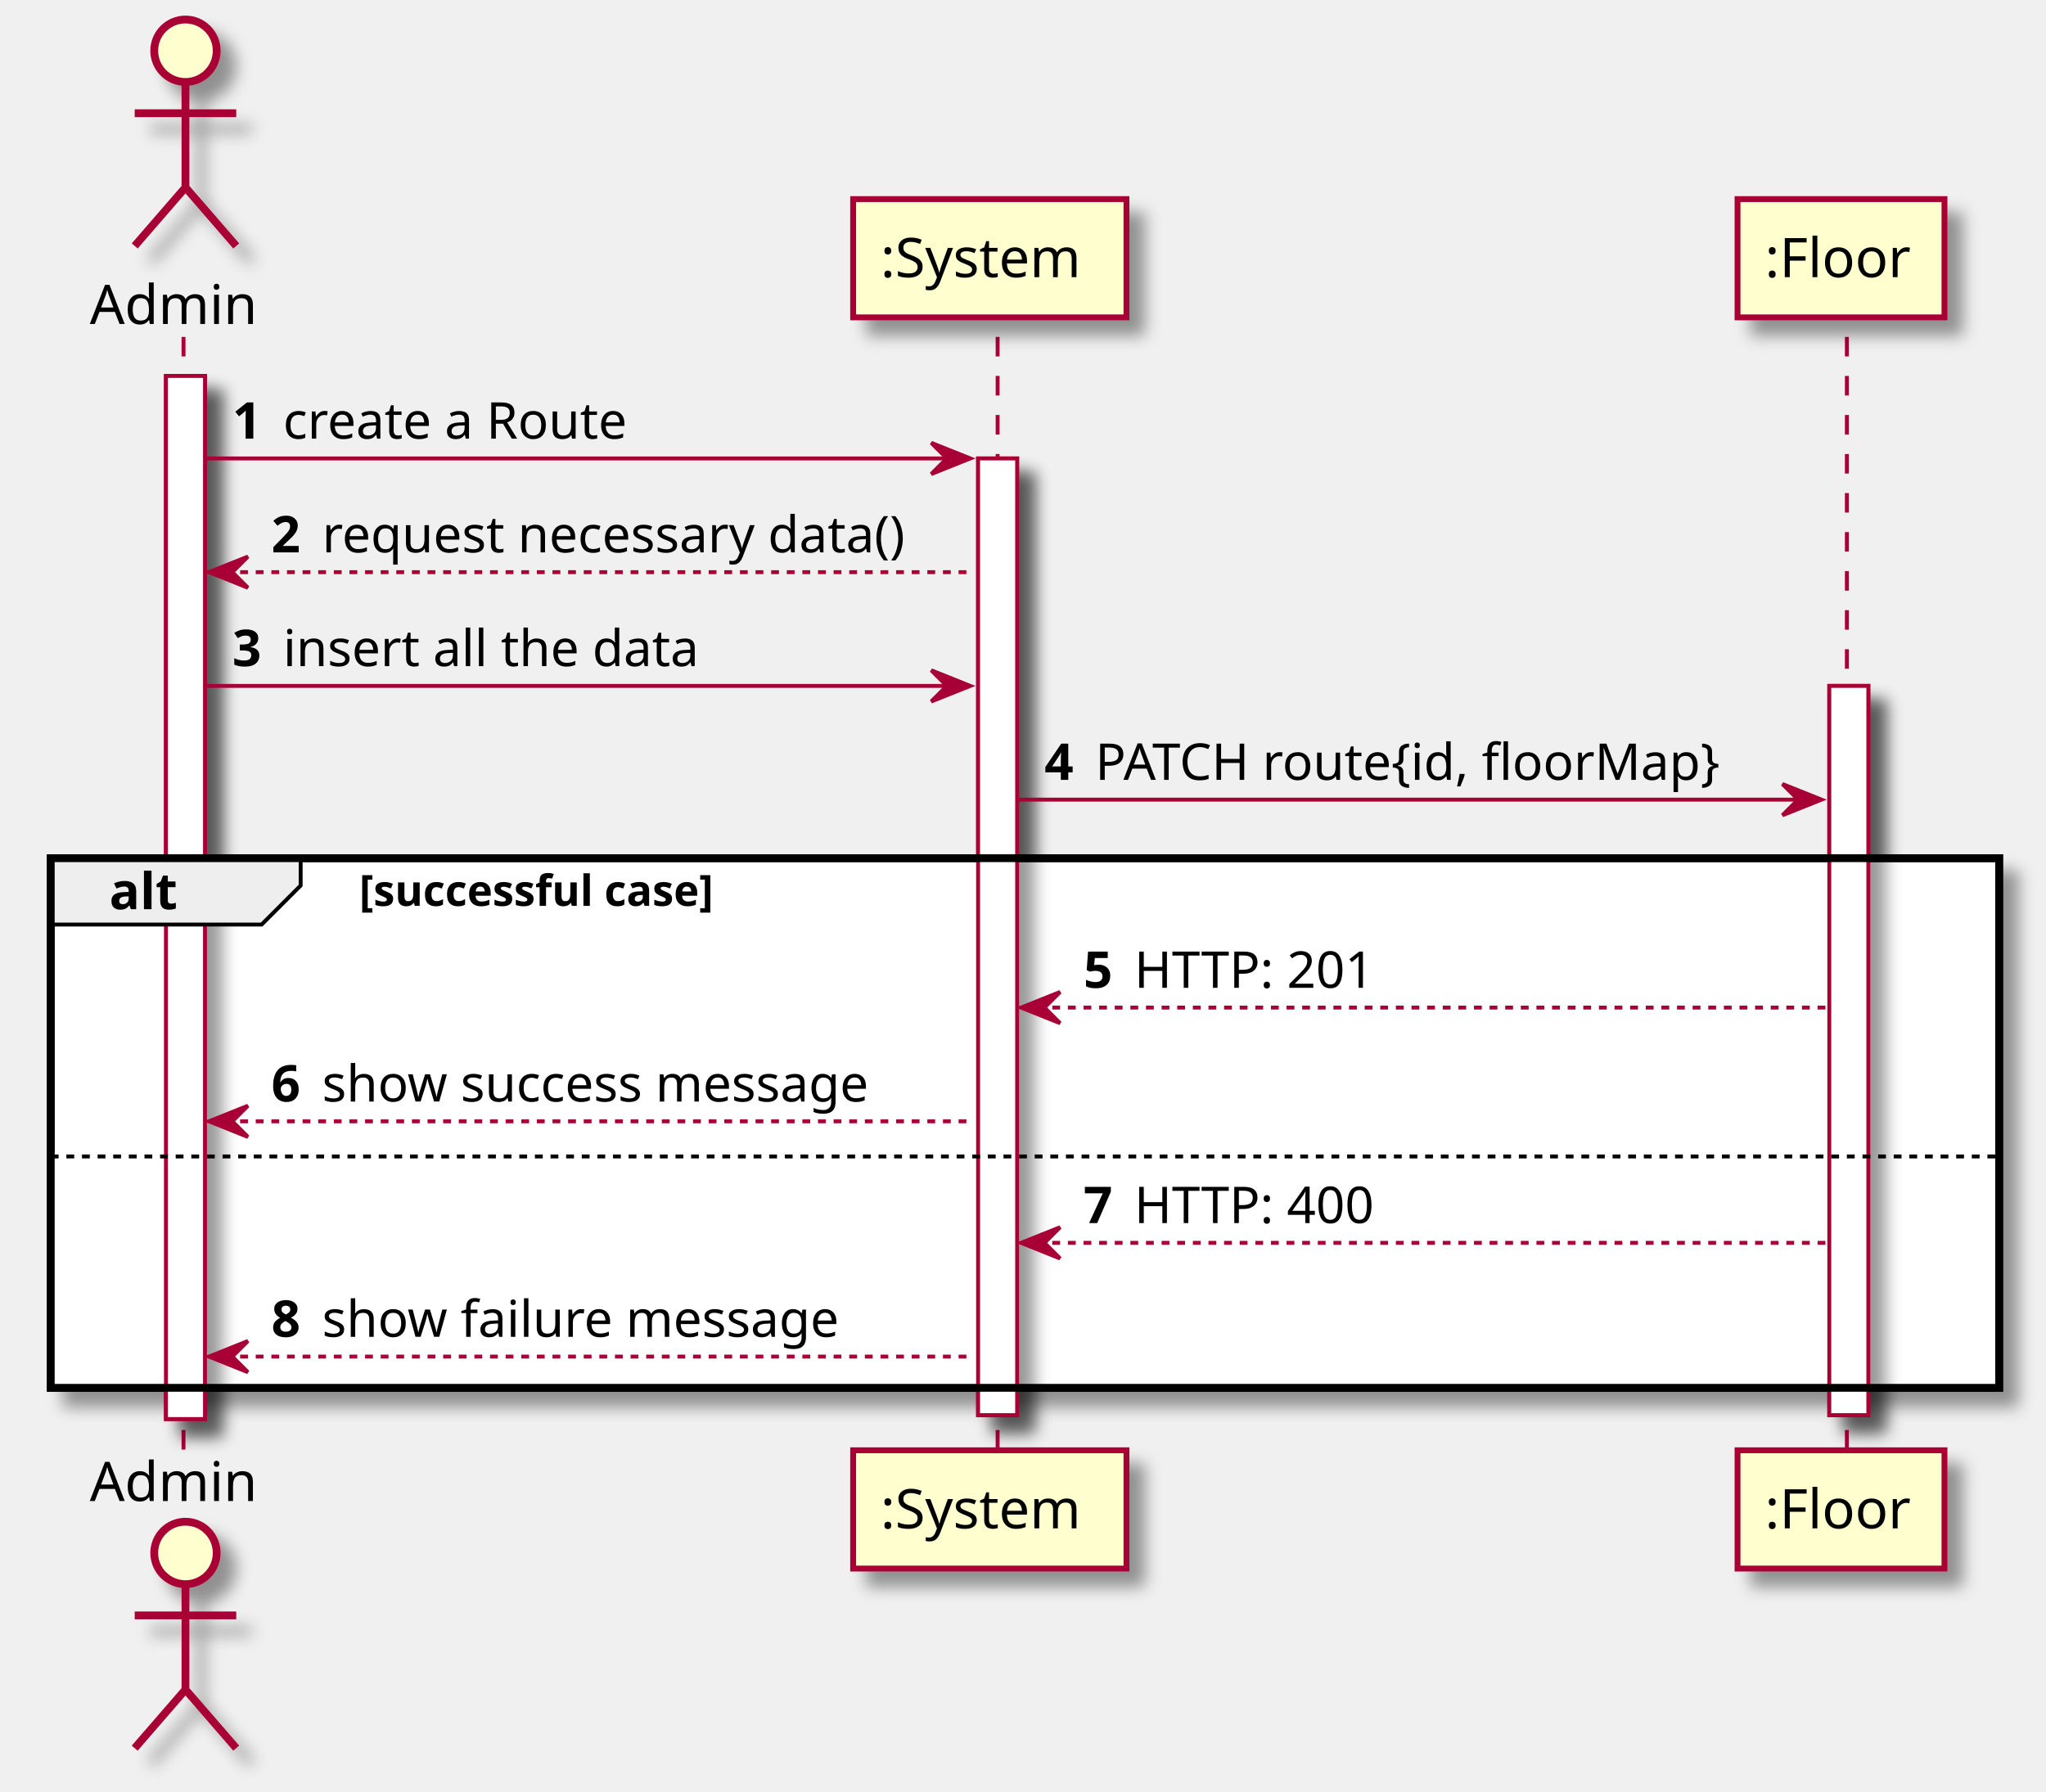
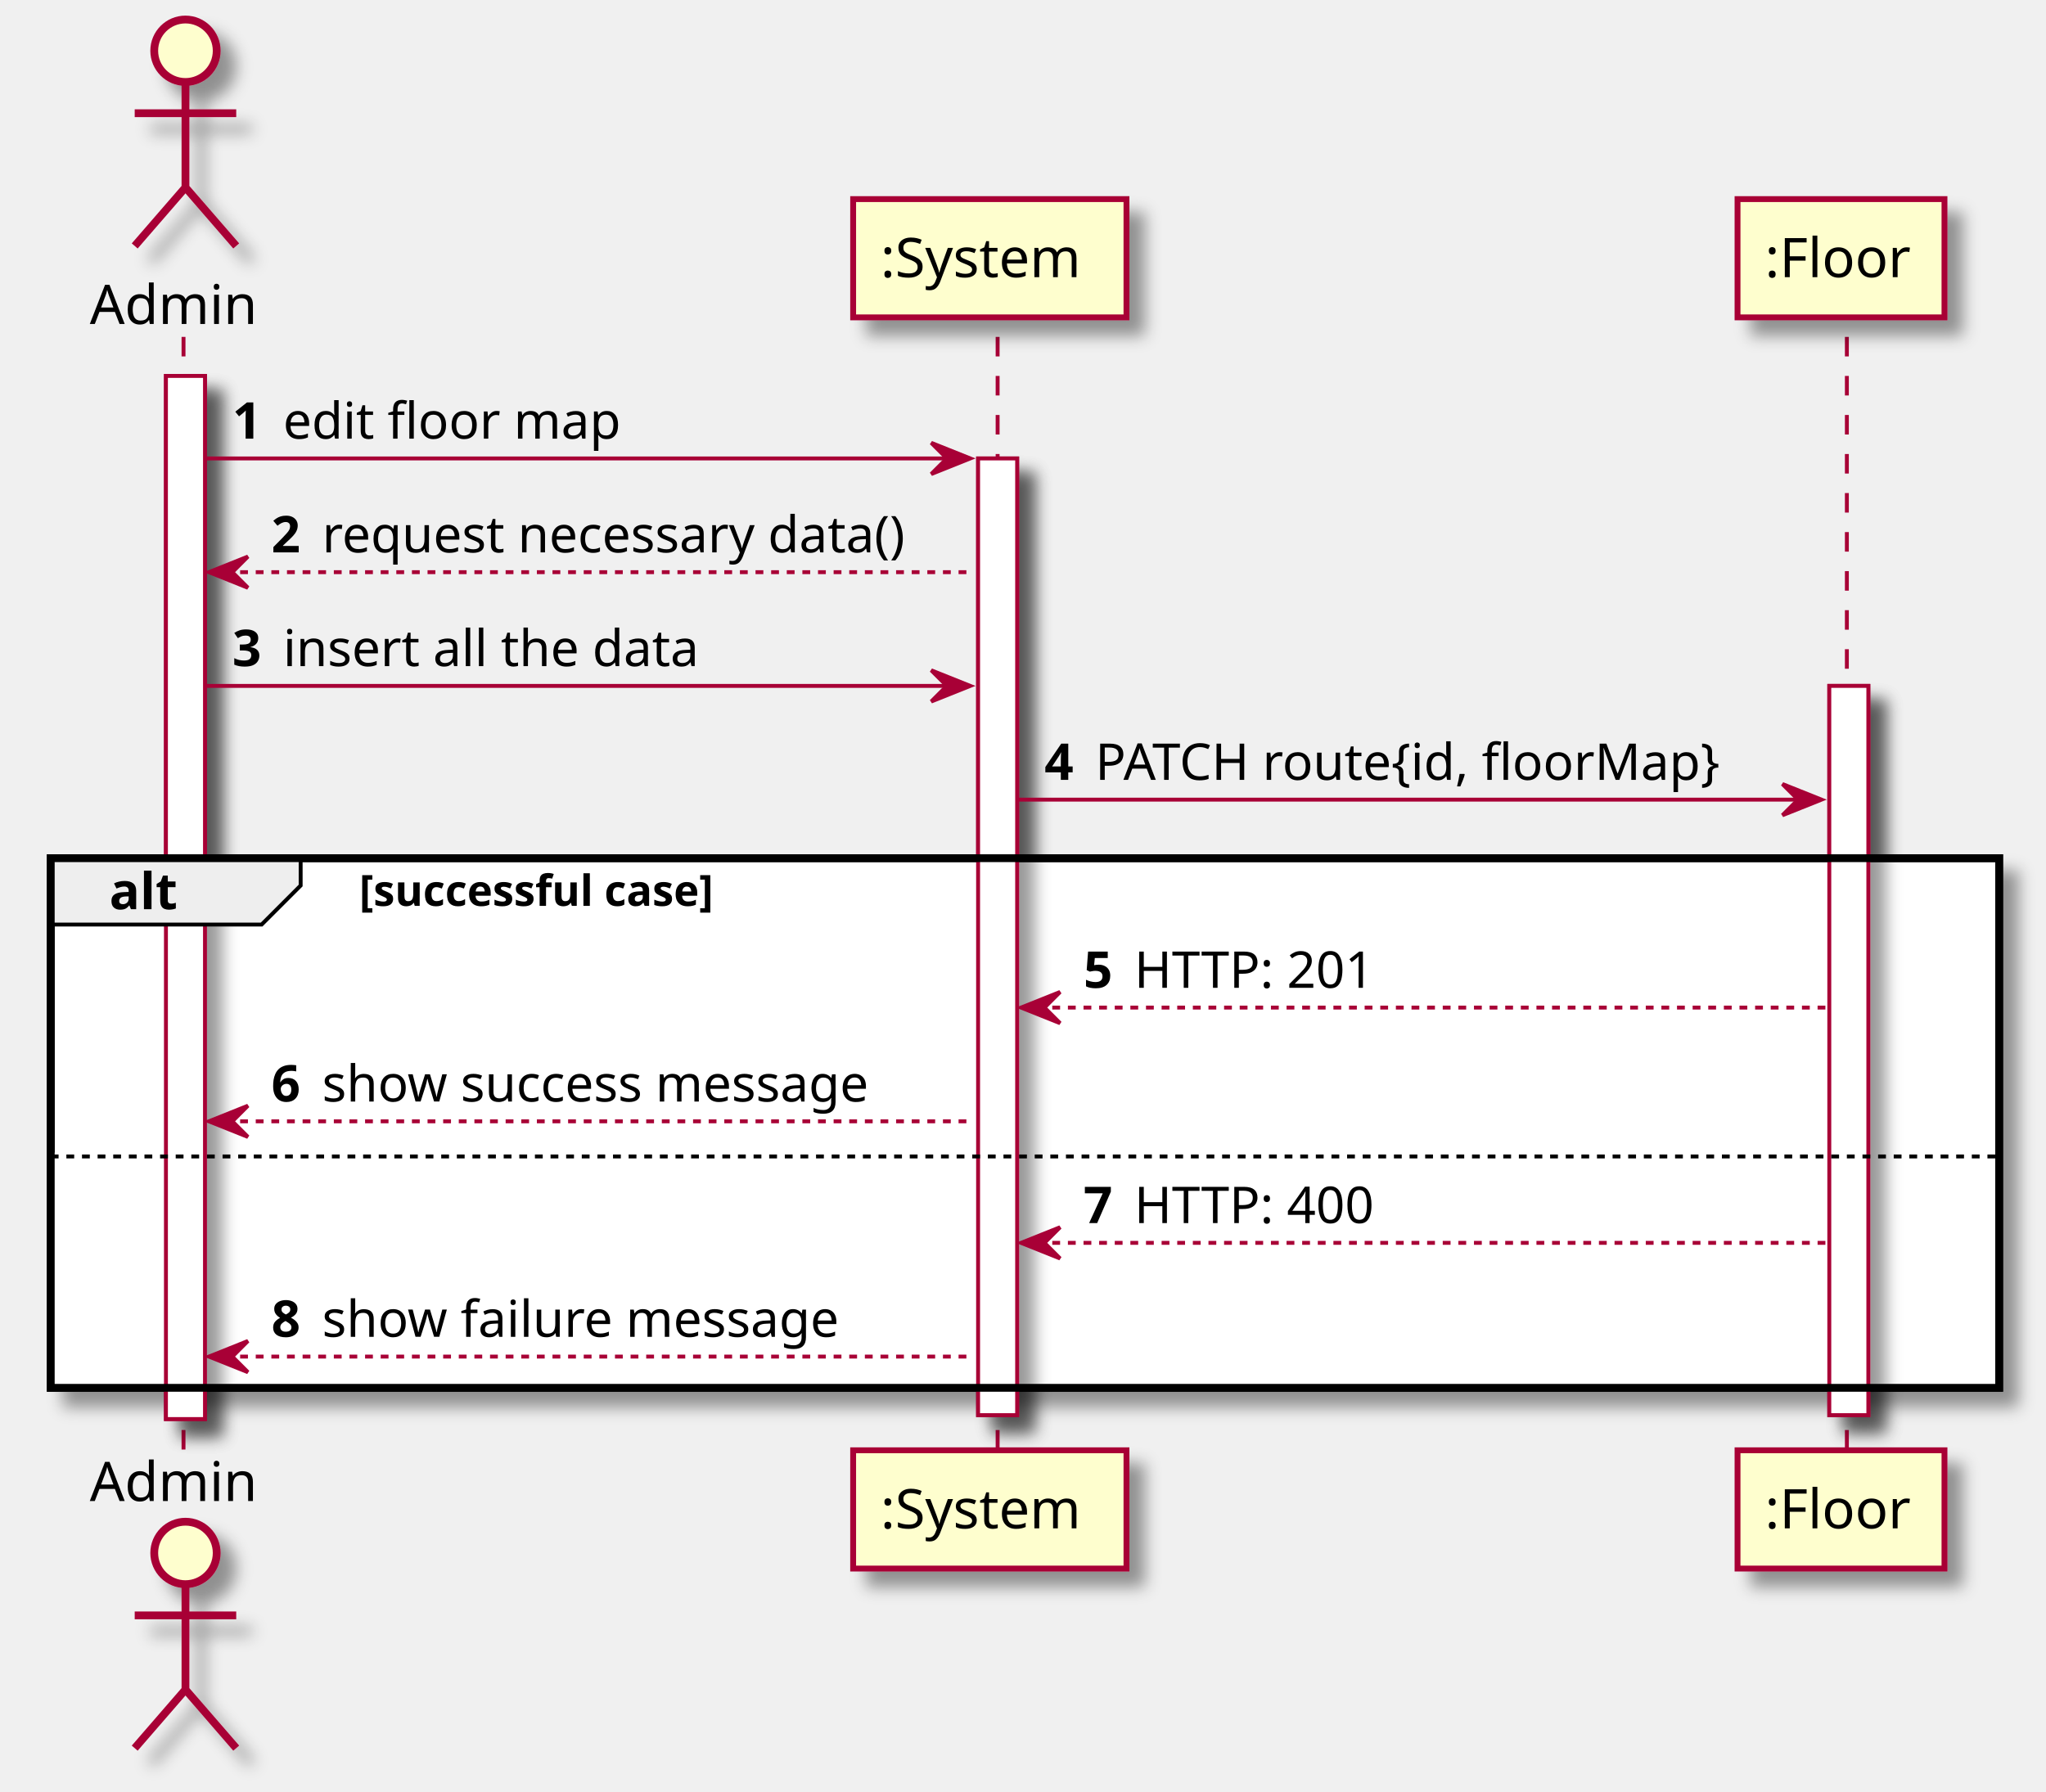
<svg xmlns="http://www.w3.org/2000/svg" contentScriptType="application/ecmascript" contentStyleType="text/css" height="459px" preserveAspectRatio="none" style="width:524px;height:459px;" version="1.1" viewBox="0 0 524 459" width="524px" zoomAndPan="magnify">
  <defs>
-     <filter height="300%" id="f1vghicz6p78ln" width="300%" x="-1" y="-1">
+     <filter height="300%" id="f1ud9vpcc3upyv" width="300%" x="-1" y="-1">
      <feGaussianBlur result="blurOut" stdDeviation="2.0" />
      <feColorMatrix in="blurOut" result="blurOut2" type="matrix" values="0 0 0 0 0 0 0 0 0 0 0 0 0 0 0 0 0 0 .4 0" />
      <feOffset dx="4.0" dy="4.0" in="blurOut2" result="blurOut3" />
      <feBlend in="SourceGraphic" in2="blurOut3" mode="normal" />
    </filter>
  </defs>
  <g>
-     <rect fill="#FFFFFF" filter="url(#f1vghicz6p78ln)" height="267.195" style="stroke: #A80036; stroke-width: 1.0;" width="10" x="42.5" y="96.297" />
-     <rect fill="#FFFFFF" filter="url(#f1vghicz6p78ln)" height="245.062" style="stroke: #A80036; stroke-width: 1.0;" width="10" x="250.5" y="117.43" />
-     <rect fill="#FFFFFF" filter="url(#f1vghicz6p78ln)" height="186.797" style="stroke: #A80036; stroke-width: 1.0;" width="10" x="468.5" y="175.695" />
-     <rect fill="#FFFFFF" filter="url(#f1vghicz6p78ln)" height="135.664" style="stroke: #000000; stroke-width: 2.0;" width="499" x="13" y="219.828" />
+     <rect fill="#FFFFFF" filter="url(#f1ud9vpcc3upyv)" height="267.195" style="stroke: #A80036; stroke-width: 1.0;" width="10" x="42.5" y="96.297" />
+     <rect fill="#FFFFFF" filter="url(#f1ud9vpcc3upyv)" height="245.062" style="stroke: #A80036; stroke-width: 1.0;" width="10" x="250.5" y="117.43" />
+     <rect fill="#FFFFFF" filter="url(#f1ud9vpcc3upyv)" height="186.797" style="stroke: #A80036; stroke-width: 1.0;" width="10" x="468.5" y="175.695" />
+     <rect fill="#FFFFFF" filter="url(#f1ud9vpcc3upyv)" height="135.664" style="stroke: #000000; stroke-width: 2.0;" width="499" x="13" y="219.828" />
    <rect fill="#FFFFFF" height="60.266" style="stroke: none; stroke-width: 1.0;" width="499" x="13" y="295.227" />
    <line style="stroke: #A80036; stroke-width: 1.0; stroke-dasharray: 5.0,5.0;" x1="47" x2="47" y1="86.297" y2="372.492" />
    <line style="stroke: #A80036; stroke-width: 1.0; stroke-dasharray: 5.0,5.0;" x1="255.5" x2="255.5" y1="86.297" y2="372.492" />
    <line style="stroke: #A80036; stroke-width: 1.0; stroke-dasharray: 5.0,5.0;" x1="473" x2="473" y1="86.297" y2="372.492" />
    <text fill="#000000" font-family="sans-serif" font-size="14" lengthAdjust="spacingAndGlyphs" textLength="43" x="23" y="82.995">Admin</text>
-     <ellipse cx="47.5" cy="13" fill="#FEFECE" filter="url(#f1vghicz6p78ln)" rx="8" ry="8" style="stroke: #A80036; stroke-width: 2.0;" />
-     <path d="M47.5,21 L47.5,48 M34.5,29 L60.5,29 M47.5,48 L34.5,63 M47.5,48 L60.5,63 " fill="none" filter="url(#f1vghicz6p78ln)" style="stroke: #A80036; stroke-width: 2.0;" />
+     <ellipse cx="47.5" cy="13" fill="#FEFECE" filter="url(#f1ud9vpcc3upyv)" rx="8" ry="8" style="stroke: #A80036; stroke-width: 2.0;" />
+     <path d="M47.5,21 L47.5,48 M34.5,29 L60.5,29 M47.5,48 L34.5,63 M47.5,48 L60.5,63 " fill="none" filter="url(#f1ud9vpcc3upyv)" style="stroke: #A80036; stroke-width: 2.0;" />
    <text fill="#000000" font-family="sans-serif" font-size="14" lengthAdjust="spacingAndGlyphs" textLength="43" x="23" y="384.487">Admin</text>
-     <ellipse cx="47.5" cy="397.789" fill="#FEFECE" filter="url(#f1vghicz6p78ln)" rx="8" ry="8" style="stroke: #A80036; stroke-width: 2.0;" />
-     <path d="M47.5,405.789 L47.5,432.789 M34.5,413.789 L60.5,413.789 M47.5,432.789 L34.5,447.789 M47.5,432.789 L60.5,447.789 " fill="none" filter="url(#f1vghicz6p78ln)" style="stroke: #A80036; stroke-width: 2.0;" />
-     <rect fill="#FEFECE" filter="url(#f1vghicz6p78ln)" height="30.297" style="stroke: #A80036; stroke-width: 1.5;" width="70" x="218.5" y="51" />
+     <ellipse cx="47.5" cy="397.789" fill="#FEFECE" filter="url(#f1ud9vpcc3upyv)" rx="8" ry="8" style="stroke: #A80036; stroke-width: 2.0;" />
+     <path d="M47.5,405.789 L47.5,432.789 M34.5,413.789 L60.5,413.789 M47.5,432.789 L34.5,447.789 M47.5,432.789 L60.5,447.789 " fill="none" filter="url(#f1ud9vpcc3upyv)" style="stroke: #A80036; stroke-width: 2.0;" />
+     <rect fill="#FEFECE" filter="url(#f1ud9vpcc3upyv)" height="30.297" style="stroke: #A80036; stroke-width: 1.5;" width="70" x="218.5" y="51" />
    <text fill="#000000" font-family="sans-serif" font-size="14" lengthAdjust="spacingAndGlyphs" textLength="56" x="225.5" y="70.995">:System</text>
-     <rect fill="#FEFECE" filter="url(#f1vghicz6p78ln)" height="30.297" style="stroke: #A80036; stroke-width: 1.5;" width="70" x="218.5" y="371.492" />
+     <rect fill="#FEFECE" filter="url(#f1ud9vpcc3upyv)" height="30.297" style="stroke: #A80036; stroke-width: 1.5;" width="70" x="218.5" y="371.492" />
    <text fill="#000000" font-family="sans-serif" font-size="14" lengthAdjust="spacingAndGlyphs" textLength="56" x="225.5" y="391.487">:System</text>
-     <rect fill="#FEFECE" filter="url(#f1vghicz6p78ln)" height="30.297" style="stroke: #A80036; stroke-width: 1.5;" width="53" x="445" y="51" />
+     <rect fill="#FEFECE" filter="url(#f1ud9vpcc3upyv)" height="30.297" style="stroke: #A80036; stroke-width: 1.5;" width="53" x="445" y="51" />
    <text fill="#000000" font-family="sans-serif" font-size="14" lengthAdjust="spacingAndGlyphs" textLength="39" x="452" y="70.995">:Floor</text>
-     <rect fill="#FEFECE" filter="url(#f1vghicz6p78ln)" height="30.297" style="stroke: #A80036; stroke-width: 1.5;" width="53" x="445" y="371.492" />
+     <rect fill="#FEFECE" filter="url(#f1ud9vpcc3upyv)" height="30.297" style="stroke: #A80036; stroke-width: 1.5;" width="53" x="445" y="371.492" />
    <text fill="#000000" font-family="sans-serif" font-size="14" lengthAdjust="spacingAndGlyphs" textLength="39" x="452" y="391.487">:Floor</text>
-     <rect fill="#FFFFFF" filter="url(#f1vghicz6p78ln)" height="267.195" style="stroke: #A80036; stroke-width: 1.0;" width="10" x="42.5" y="96.297" />
-     <rect fill="#FFFFFF" filter="url(#f1vghicz6p78ln)" height="245.062" style="stroke: #A80036; stroke-width: 1.0;" width="10" x="250.5" y="117.43" />
-     <rect fill="#FFFFFF" filter="url(#f1vghicz6p78ln)" height="186.797" style="stroke: #A80036; stroke-width: 1.0;" width="10" x="468.5" y="175.695" />
+     <rect fill="#FFFFFF" filter="url(#f1ud9vpcc3upyv)" height="267.195" style="stroke: #A80036; stroke-width: 1.0;" width="10" x="42.5" y="96.297" />
+     <rect fill="#FFFFFF" filter="url(#f1ud9vpcc3upyv)" height="245.062" style="stroke: #A80036; stroke-width: 1.0;" width="10" x="250.5" y="117.43" />
+     <rect fill="#FFFFFF" filter="url(#f1ud9vpcc3upyv)" height="186.797" style="stroke: #A80036; stroke-width: 1.0;" width="10" x="468.5" y="175.695" />
    <polygon fill="#A80036" points="238.5,113.43,248.5,117.43,238.5,121.43,242.5,117.43" style="stroke: #A80036; stroke-width: 1.0;" />
    <line style="stroke: #A80036; stroke-width: 1.0;" x1="52.5" x2="244.5" y1="117.43" y2="117.43" />
    <text fill="#000000" font-family="sans-serif" font-size="13" font-weight="bold" lengthAdjust="spacingAndGlyphs" textLength="9" x="59.5" y="112.364">1</text>
-     <text fill="#000000" font-family="sans-serif" font-size="13" lengthAdjust="spacingAndGlyphs" textLength="94" x="72.5" y="112.364">create a Route</text>
+     <text fill="#000000" font-family="sans-serif" font-size="13" lengthAdjust="spacingAndGlyphs" textLength="89" x="72.5" y="112.364">edit floor map</text>
    <polygon fill="#A80036" points="63.5,142.562,53.5,146.562,63.5,150.562,59.5,146.562" style="stroke: #A80036; stroke-width: 1.0;" />
    <line style="stroke: #A80036; stroke-width: 1.0; stroke-dasharray: 2.0,2.0;" x1="57.5" x2="249.5" y1="146.562" y2="146.562" />
    <text fill="#000000" font-family="sans-serif" font-size="13" font-weight="bold" lengthAdjust="spacingAndGlyphs" textLength="9" x="69.5" y="141.497">2</text>
    <text fill="#000000" font-family="sans-serif" font-size="13" lengthAdjust="spacingAndGlyphs" textLength="161" x="82.5" y="141.497">request necessary data()</text>
    <polygon fill="#A80036" points="238.5,171.695,248.5,175.695,238.5,179.695,242.5,175.695" style="stroke: #A80036; stroke-width: 1.0;" />
    <line style="stroke: #A80036; stroke-width: 1.0;" x1="52.5" x2="244.5" y1="175.695" y2="175.695" />
    <text fill="#000000" font-family="sans-serif" font-size="13" font-weight="bold" lengthAdjust="spacingAndGlyphs" textLength="9" x="59.5" y="170.629">3</text>
    <text fill="#000000" font-family="sans-serif" font-size="13" lengthAdjust="spacingAndGlyphs" textLength="112" x="72.5" y="170.629">insert all the data</text>
    <polygon fill="#A80036" points="456.5,200.828,466.5,204.828,456.5,208.828,460.5,204.828" style="stroke: #A80036; stroke-width: 1.0;" />
    <line style="stroke: #A80036; stroke-width: 1.0;" x1="260.5" x2="462.5" y1="204.828" y2="204.828" />
    <text fill="#000000" font-family="sans-serif" font-size="13" font-weight="bold" lengthAdjust="spacingAndGlyphs" textLength="9" x="267.5" y="199.762">4</text>
    <text fill="#000000" font-family="sans-serif" font-size="13" lengthAdjust="spacingAndGlyphs" textLength="171" x="280.5" y="199.762">PATCH route{id, floorMap}</text>
    <path d="M13,219.828 L77,219.828 L77,226.828 L67,236.828 L13,236.828 L13,219.828 " fill="#EEEEEE" style="stroke: #000000; stroke-width: 1.0;" />
    <rect fill="none" height="135.664" style="stroke: #000000; stroke-width: 2.0;" width="499" x="13" y="219.828" />
    <text fill="#000000" font-family="sans-serif" font-size="13" font-weight="bold" lengthAdjust="spacingAndGlyphs" textLength="19" x="28" y="232.895">alt</text>
    <text fill="#000000" font-family="sans-serif" font-size="11" font-weight="bold" lengthAdjust="spacingAndGlyphs" textLength="112" x="92" y="232.039">[successful case]</text>
    <polygon fill="#A80036" points="271.5,254.094,261.5,258.094,271.5,262.094,267.5,258.094" style="stroke: #A80036; stroke-width: 1.0;" />
    <line style="stroke: #A80036; stroke-width: 1.0; stroke-dasharray: 2.0,2.0;" x1="265.5" x2="467.5" y1="258.094" y2="258.094" />
    <text fill="#000000" font-family="sans-serif" font-size="13" font-weight="bold" lengthAdjust="spacingAndGlyphs" textLength="9" x="277.5" y="253.028">5</text>
    <text fill="#000000" font-family="sans-serif" font-size="13" lengthAdjust="spacingAndGlyphs" textLength="64" x="290.5" y="253.028">HTTP: 201</text>
    <polygon fill="#A80036" points="63.5,283.227,53.5,287.227,63.5,291.227,59.5,287.227" style="stroke: #A80036; stroke-width: 1.0;" />
    <line style="stroke: #A80036; stroke-width: 1.0; stroke-dasharray: 2.0,2.0;" x1="57.5" x2="249.5" y1="287.227" y2="287.227" />
    <text fill="#000000" font-family="sans-serif" font-size="13" font-weight="bold" lengthAdjust="spacingAndGlyphs" textLength="9" x="69.5" y="282.161">6</text>
    <text fill="#000000" font-family="sans-serif" font-size="13" lengthAdjust="spacingAndGlyphs" textLength="150" x="82.5" y="282.161">show success message</text>
    <line style="stroke: #000000; stroke-width: 1.0; stroke-dasharray: 2.0,2.0;" x1="13" x2="512" y1="296.227" y2="296.227" />
    <polygon fill="#A80036" points="271.5,314.359,261.5,318.359,271.5,322.359,267.5,318.359" style="stroke: #A80036; stroke-width: 1.0;" />
    <line style="stroke: #A80036; stroke-width: 1.0; stroke-dasharray: 2.0,2.0;" x1="265.5" x2="467.5" y1="318.359" y2="318.359" />
    <text fill="#000000" font-family="sans-serif" font-size="13" font-weight="bold" lengthAdjust="spacingAndGlyphs" textLength="9" x="277.5" y="313.293">7</text>
    <text fill="#000000" font-family="sans-serif" font-size="13" lengthAdjust="spacingAndGlyphs" textLength="64" x="290.5" y="313.293">HTTP: 400</text>
    <polygon fill="#A80036" points="63.5,343.492,53.5,347.492,63.5,351.492,59.5,347.492" style="stroke: #A80036; stroke-width: 1.0;" />
    <line style="stroke: #A80036; stroke-width: 1.0; stroke-dasharray: 2.0,2.0;" x1="57.5" x2="249.5" y1="347.492" y2="347.492" />
    <text fill="#000000" font-family="sans-serif" font-size="13" font-weight="bold" lengthAdjust="spacingAndGlyphs" textLength="9" x="69.5" y="342.426">8</text>
    <text fill="#000000" font-family="sans-serif" font-size="13" lengthAdjust="spacingAndGlyphs" textLength="138" x="82.5" y="342.426">show failure message</text>
  </g>
</svg>
